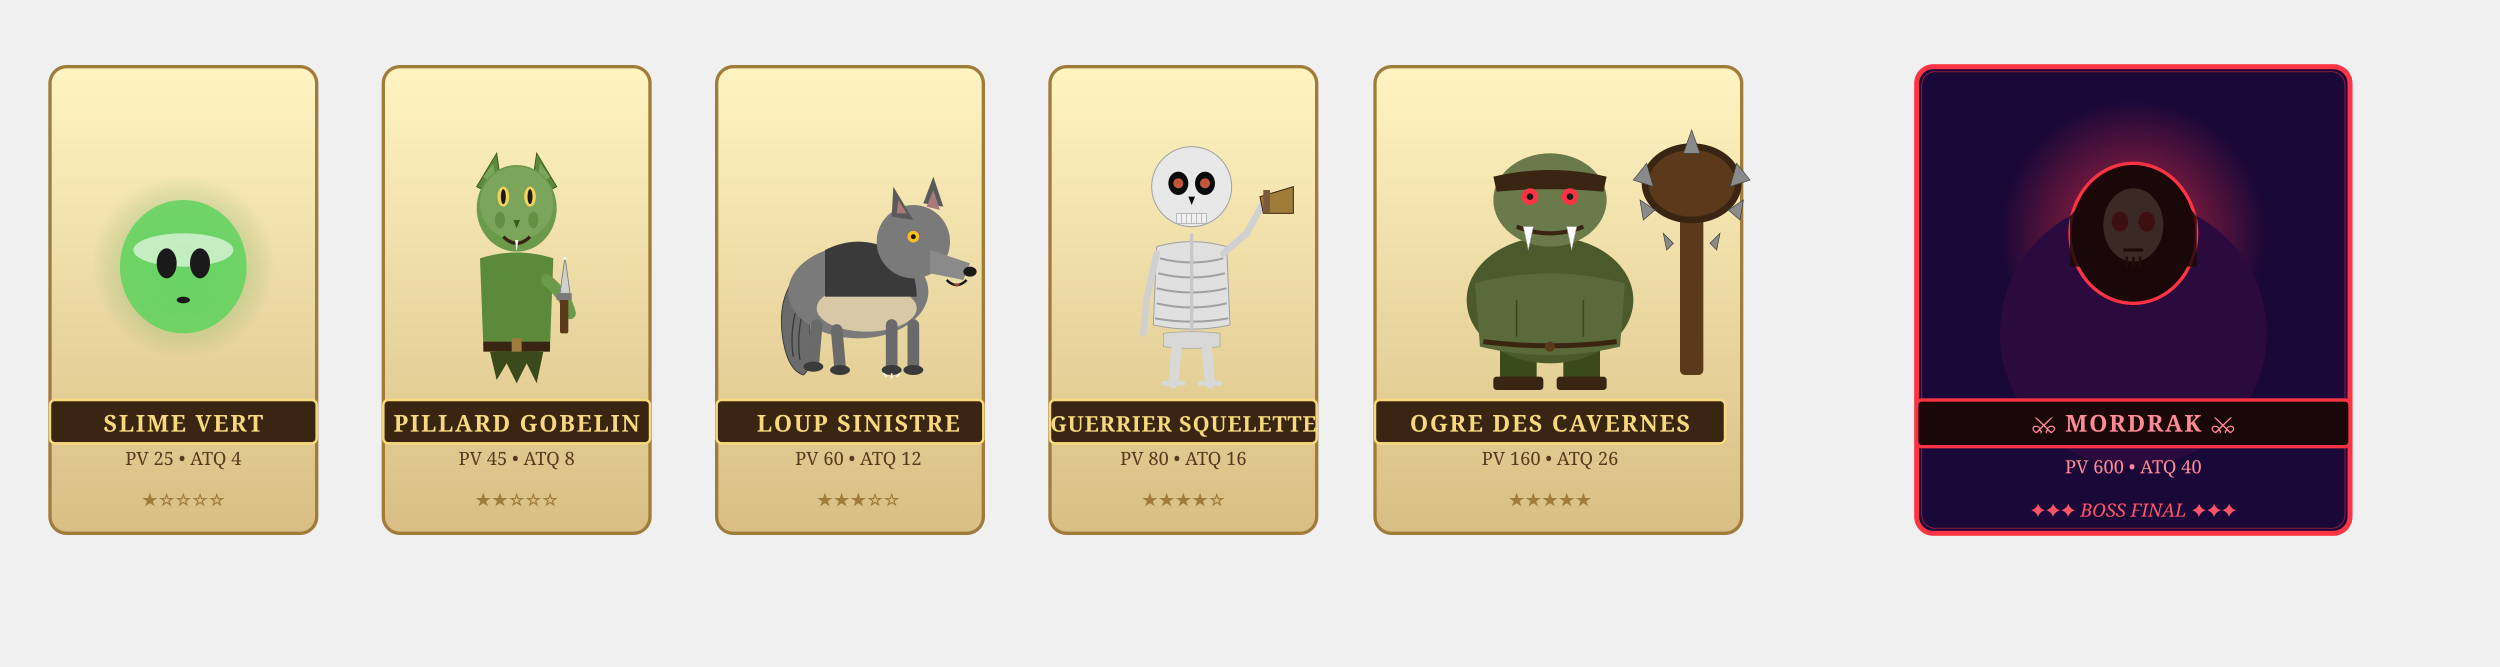
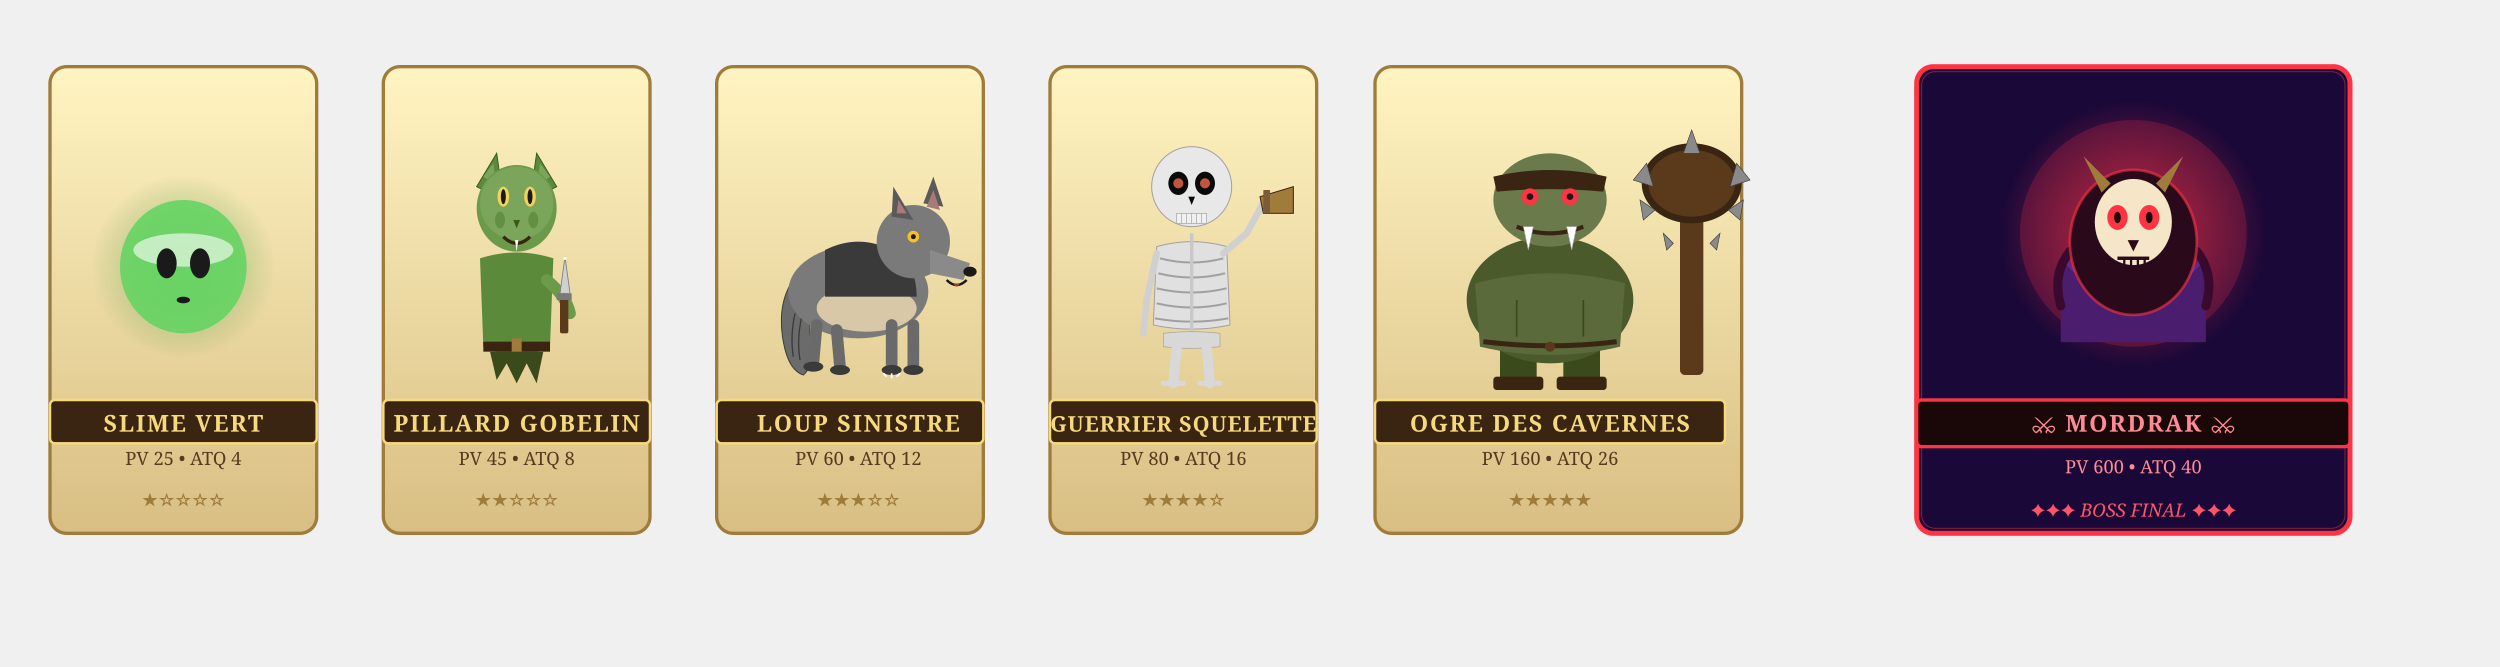
<svg xmlns="http://www.w3.org/2000/svg" viewBox="0 0 1500 400" width="100%" style="max-width:1100px">
  <defs>
    <linearGradient id="enemyCard" x1="0" y1="0" x2="0" y2="1">
      <stop offset="0%" stop-color="#fff4c2" />
      <stop offset="100%" stop-color="#d8be83" />
    </linearGradient>
    <radialGradient id="slimeGlow" cx="0.5" cy="0.5" r="0.5">
      <stop offset="0%" stop-color="#5fd35f" />
      <stop offset="100%" stop-color="#3a8a3a" stop-opacity="0" />
    </radialGradient>
    <radialGradient id="bossAuraCard" cx="0.5" cy="0.5" r="0.5">
      <stop offset="0%" stop-color="#ff3344" stop-opacity="0.7" />
      <stop offset="100%" stop-color="#ff3344" stop-opacity="0" />
    </radialGradient>
  </defs>
  <g transform="translate(80 60)">
    <rect x="-50" y="-20" width="160" height="280" rx="10" fill="url(#enemyCard)" stroke="#a07c3a" stroke-width="2">
      <animate attributeName="stroke-opacity" values="0.55;1;0.55" dur="3.6s" begin="0s" repeatCount="indefinite" />
    </rect>
    <circle r="55" cx="30" cy="100" fill="url(#slimeGlow)" opacity="0.6">
      <animate attributeName="r" values="50;60;50" dur="2s" repeatCount="indefinite" />
    </circle>
    <ellipse cx="30" cy="100" rx="38" ry="40" fill="#5fd35f" opacity="0.85" />
    <ellipse cx="30" cy="90" rx="30" ry="10" fill="#fff" opacity="0.6" />
    <ellipse cx="20" cy="98" rx="6" ry="9" fill="#1a1a1a" />
    <ellipse cx="40" cy="98" rx="6" ry="9" fill="#1a1a1a" />
    <ellipse cx="30" cy="120" rx="4" ry="2" fill="#1a1a1a" />
    <rect x="-50" y="180" width="160" height="26" fill="#3a2412" stroke="#f6d97c" stroke-width="1.5" rx="3">
      <animate attributeName="fill-opacity" values="0;1" dur="1.6s" begin="0.2s" fill="freeze" />
    </rect>
    <text x="30" y="199" text-anchor="middle" font-family="Georgia, serif" font-size="14" font-weight="bold" fill="#f6d97c" letter-spacing="1">SLIME VERT</text>
    <text x="30" y="219" text-anchor="middle" font-family="Georgia, serif" font-size="11" fill="#5a3a1f">PV 25 • ATQ 4</text>
    <text x="30" y="243" text-anchor="middle" font-family="Georgia, serif" font-size="10" font-style="italic" fill="#a07c3a">★☆☆☆☆</text>
  </g>
  <g transform="translate(280 60)">
    <rect x="-50" y="-20" width="160" height="280" rx="10" fill="url(#enemyCard)" stroke="#a07c3a" stroke-width="2">
      <animate attributeName="stroke-opacity" values="0.55;1;0.55" dur="3.6s" begin="0.3s" repeatCount="indefinite" />
    </rect>
    <polygon points="6,52 18,32 22,60" fill="#5a8a3a" stroke="#3a5a1a" stroke-width="0.6" />
    <polygon points="54,52 42,32 38,60" fill="#5a8a3a" stroke="#3a5a1a" stroke-width="0.6" />
    <polygon points="10,46 16,38 18,52" fill="#7aa55a" />
    <polygon points="50,46 44,38 42,52" fill="#7aa55a" />
    <ellipse cx="30" cy="65" rx="24" ry="26" fill="#6a9a4a" />
    <ellipse cx="30" cy="62" rx="22" ry="22" fill="#7aa55a" />
    <ellipse cx="20" cy="72" rx="3" ry="5" fill="#4a7a2a" opacity="0.5" />
    <ellipse cx="40" cy="72" rx="3" ry="5" fill="#4a7a2a" opacity="0.5" />
    <ellipse cx="22" cy="58" rx="3.5" ry="6" fill="#f4d35a" />
    <ellipse cx="22" cy="58" rx="1.5" ry="4.5" fill="#1a1a1a" />
    <ellipse cx="38" cy="58" rx="3.5" ry="6" fill="#f4d35a" />
    <ellipse cx="38" cy="58" rx="1.5" ry="4.5" fill="#1a1a1a" />
    <polygon points="28,72 32,72 30,77" fill="#3a5a1a" />
    <path d="M22,82 Q30,90 38,82" fill="none" stroke="#3a2412" stroke-width="2" />
    <polygon points="29,84 31,84 30,91" fill="#fff" />
    <path d="M8,95 Q30,88 52,95 L50,148 Q30,158 10,148 Z" fill="#5a8a3a" />
    <rect x="10" y="145" width="40" height="6" fill="#3a2412" />
    <rect x="27" y="143" width="6" height="10" fill="#a07c3a" />
    <path d="M14,151 L18,168 L24,158 L30,170 L36,158 L42,170 L46,151 Z" fill="#3a4a1a" />
    <path d="M48,108 Q60,118 62,128" fill="none" stroke="#6a9a4a" stroke-width="7" stroke-linecap="round" />
    <rect x="56" y="118" width="5" height="22" fill="#5a3a1a" rx="1" />
    <rect x="54" y="116" width="9" height="4" fill="#7a7a7a" />
    <polygon points="56,116 62,116 59,94" fill="#d0d0d0" stroke="#7a7a7a" stroke-width="0.5" />
    <circle cx="59" cy="95" r="1" fill="#fff" />
    <rect x="-50" y="180" width="160" height="26" fill="#3a2412" stroke="#f6d97c" stroke-width="1.5" rx="3">
      <animate attributeName="fill-opacity" values="0;1" dur="1.6s" begin="0.4s" fill="freeze" />
    </rect>
    <text x="30" y="199" text-anchor="middle" font-family="Georgia, serif" font-size="14" font-weight="bold" fill="#f6d97c" letter-spacing="1">PILLARD GOBELIN</text>
    <text x="30" y="219" text-anchor="middle" font-family="Georgia, serif" font-size="11" fill="#5a3a1f">PV 45 • ATQ 8</text>
    <text x="30" y="243" text-anchor="middle" font-family="Georgia, serif" font-size="10" font-style="italic" fill="#a07c3a">★★☆☆☆</text>
  </g>
  <g transform="translate(480 60)">
    <rect x="-50" y="-20" width="160" height="280" rx="10" fill="url(#enemyCard)" stroke="#a07c3a" stroke-width="2">
      <animate attributeName="stroke-opacity" values="0.55;1;0.55" dur="3.6s" begin="0.6s" repeatCount="indefinite" />
    </rect>
    <path d="M-4,108 Q-14,122 -10,145 Q-7,162 2,165 Q10,158 6,140 Q6,124 4,112 Z" fill="#6b6b6b" stroke="#3a3a3a" stroke-width="0.6" />
    <path d="M-3,128 Q-6,142 -4,154" fill="none" stroke="#3a3a3a" stroke-width="0.8" />
    <path d="M1,130 Q-2,144 0,156" fill="none" stroke="#3a3a3a" stroke-width="0.8" />
    <ellipse cx="35" cy="115" rx="42" ry="28" fill="#7a7a7a" />
    <ellipse cx="40" cy="125" rx="30" ry="14" fill="#d8c8a8" />
    <path d="M15,90 Q35,80 55,90 Q70,98 70,118 L15,118 Z" fill="#3a3a3a" />
    <ellipse cx="68" cy="85" rx="22" ry="22" fill="#7a7a7a" />
    <polygon points="78,90 102,98 98,108 78,104" fill="#8a8a8a" />
    <ellipse cx="102" cy="103" rx="4" ry="3" fill="#1a1a1a" />
    <path d="M88,108 Q94,114 100,108" fill="none" stroke="#1a1a1a" stroke-width="1.5" />
    <path d="M92,110 Q94,114 96,110" fill="#c2563a" opacity="0.7" />
    <polygon points="55,70 56,52 68,72" fill="#5a5a5a" />
    <polygon points="58,68 59,60 64,68" fill="#a87a7a" />
    <polygon points="74,62 80,46 86,64" fill="#5a5a5a" />
    <polygon points="76,64 80,54 84,66" fill="#a87a7a" />
    <circle cx="68" cy="82" r="3.5" fill="#fbbf24">
      <animate attributeName="opacity" values="0.6;1;0.6" dur="1.6s" repeatCount="indefinite" />
    </circle>
    <circle cx="68" cy="82" r="1.5" fill="#1a1a1a" />
    <line x1="55" y1="135" x2="55" y2="160" stroke="#6a6a6a" stroke-width="7" stroke-linecap="round" />
    <line x1="68" y1="135" x2="68" y2="160" stroke="#6a6a6a" stroke-width="7" stroke-linecap="round" />
    <line x1="10" y1="135" x2="8" y2="158" stroke="#6a6a6a" stroke-width="7" stroke-linecap="round" />
    <line x1="22" y1="138" x2="24" y2="160" stroke="#6a6a6a" stroke-width="7" stroke-linecap="round" />
    <ellipse cx="55" cy="162" rx="6" ry="3" fill="#3a3a3a" />
    <ellipse cx="68" cy="162" rx="6" ry="3" fill="#3a3a3a" />
    <ellipse cx="8" cy="160" rx="6" ry="3" fill="#3a3a3a" />
    <ellipse cx="24" cy="162" rx="6" ry="3" fill="#3a3a3a" />
    <line x1="50" y1="164" x2="52" y2="166" stroke="#fff" stroke-width="1" />
    <line x1="55" y1="164" x2="55" y2="167" stroke="#fff" stroke-width="1" />
    <line x1="60" y1="164" x2="58" y2="166" stroke="#fff" stroke-width="1" />
    <rect x="-50" y="180" width="160" height="26" fill="#3a2412" stroke="#f6d97c" stroke-width="1.5" rx="3">
      <animate attributeName="fill-opacity" values="0;1" dur="1.6s" begin="0.6s" fill="freeze" />
    </rect>
    <text x="35" y="199" text-anchor="middle" font-family="Georgia, serif" font-size="14" font-weight="bold" fill="#f6d97c" letter-spacing="1">LOUP SINISTRE</text>
    <text x="35" y="219" text-anchor="middle" font-family="Georgia, serif" font-size="11" fill="#5a3a1f">PV 60 • ATQ 12</text>
    <text x="35" y="243" text-anchor="middle" font-family="Georgia, serif" font-size="10" font-style="italic" fill="#a07c3a">★★★☆☆</text>
  </g>
  <g transform="translate(680 60)">
    <rect x="-50" y="-20" width="160" height="280" rx="10" fill="url(#enemyCard)" stroke="#a07c3a" stroke-width="2">
      <animate attributeName="stroke-opacity" values="0.55;1;0.55" dur="3.6s" begin="0.9s" repeatCount="indefinite" />
    </rect>
    <ellipse cx="35" cy="52" rx="24" ry="24" fill="#e8e8e8" stroke="#a0a0a0" stroke-width="0.6" />
    <ellipse cx="27" cy="50" rx="6" ry="7" fill="#0a0a0a" />
    <ellipse cx="43" cy="50" rx="6" ry="7" fill="#0a0a0a" />
    <circle cx="27" cy="50" r="3" fill="#c2563a">
      <animate attributeName="opacity" values="0.5;1;0.5" dur="1.4s" repeatCount="indefinite" />
    </circle>
    <circle cx="43" cy="50" r="3" fill="#c2563a">
      <animate attributeName="opacity" values="0.5;1;0.5" dur="1.4s" begin="0.3s" repeatCount="indefinite" />
    </circle>
    <polygon points="33,58 37,58 35,63" fill="#0a0a0a" />
    <rect x="26" y="68" width="18" height="6" fill="#f0f0f0" stroke="#a0a0a0" stroke-width="0.4" />
    <line x1="29" y1="68" x2="29" y2="74" stroke="#a0a0a0" stroke-width="0.4" />
    <line x1="32" y1="68" x2="32" y2="74" stroke="#a0a0a0" stroke-width="0.4" />
    <line x1="35" y1="68" x2="35" y2="74" stroke="#a0a0a0" stroke-width="0.4" />
    <line x1="38" y1="68" x2="38" y2="74" stroke="#a0a0a0" stroke-width="0.4" />
    <line x1="41" y1="68" x2="41" y2="74" stroke="#a0a0a0" stroke-width="0.4" />
    <path d="M14,88 Q35,82 56,88 L58,135 Q35,140 12,135 Z" fill="#e0e0e0" stroke="#a0a0a0" stroke-width="0.6" />
    <path d="M16,95 Q35,100 54,95" fill="none" stroke="#a0a0a0" stroke-width="1.2" />
    <path d="M15,104 Q35,109 55,104" fill="none" stroke="#a0a0a0" stroke-width="1.2" />
    <path d="M14,113 Q35,118 56,113" fill="none" stroke="#a0a0a0" stroke-width="1.2" />
    <path d="M14,122 Q35,127 56,122" fill="none" stroke="#a0a0a0" stroke-width="1.2" />
    <path d="M13,131 Q35,135 57,131" fill="none" stroke="#a0a0a0" stroke-width="1.2" />
    <line x1="35" y1="80" x2="35" y2="140" stroke="#c8c8c8" stroke-width="2" />
    <line x1="54" y1="92" x2="68" y2="80" stroke="#d0d0d0" stroke-width="4" stroke-linecap="round" />
    <line x1="68" y1="80" x2="80" y2="58" stroke="#d0d0d0" stroke-width="4" stroke-linecap="round" />
    <line x1="14" y1="92" x2="8" y2="120" stroke="#d0d0d0" stroke-width="4" stroke-linecap="round" />
    <line x1="8" y1="120" x2="6" y2="140" stroke="#d0d0d0" stroke-width="4" stroke-linecap="round" />
    <path d="M18,140 Q35,138 52,140 L52,148 Q35,150 18,148 Z" fill="#d8d8d8" stroke="#a0a0a0" stroke-width="0.4" />
    <line x1="26" y1="148" x2="24" y2="170" stroke="#d8d8d8" stroke-width="6" stroke-linecap="round" />
    <line x1="44" y1="148" x2="46" y2="170" stroke="#d8d8d8" stroke-width="6" stroke-linecap="round" />
    <line x1="18" y1="170" x2="30" y2="170" stroke="#d8d8d8" stroke-width="3" stroke-linecap="round" />
    <line x1="40" y1="170" x2="52" y2="170" stroke="#d8d8d8" stroke-width="3" stroke-linecap="round" />
    <path d="M76,58 L96,52 L96,68 L78,68 Z" fill="#a07c3a" stroke="#3a2412" stroke-width="0.6" />
    <rect x="78" y="54" width="4" height="14" fill="#7a5a3a" />
    <rect x="-50" y="180" width="160" height="26" fill="#3a2412" stroke="#f6d97c" stroke-width="1.5" rx="3">
      <animate attributeName="fill-opacity" values="0;1" dur="1.6s" begin="0.8s" fill="freeze" />
    </rect>
    <text x="30" y="199" text-anchor="middle" font-family="Georgia, serif" font-size="13" font-weight="bold" fill="#f6d97c" letter-spacing="0.5">GUERRIER SQUELETTE</text>
    <text x="30" y="219" text-anchor="middle" font-family="Georgia, serif" font-size="11" fill="#5a3a1f">PV 80 • ATQ 16</text>
    <text x="30" y="243" text-anchor="middle" font-family="Georgia, serif" font-size="10" font-style="italic" fill="#a07c3a">★★★★☆</text>
  </g>
  <g transform="translate(880 60)">
    <rect x="-55" y="-20" width="220" height="280" rx="10" fill="url(#enemyCard)" stroke="#a07c3a" stroke-width="2">
      <animate attributeName="stroke-opacity" values="0.55;1;0.55" dur="3.6s" begin="1.2s" repeatCount="indefinite" />
    </rect>
    <rect x="128" y="40" width="14" height="125" fill="#5a3a1a" rx="3" />
    <ellipse cx="135" cy="50" rx="30" ry="24" fill="#3a2412" />
    <ellipse cx="135" cy="50" rx="26" ry="20" fill="#5a3a1a" />
    <polygon points="135,18 130,32 140,32" fill="#8a8a8a" stroke="#3a3a3a" stroke-width="0.4" />
    <polygon points="108,38 112,52 100,48" fill="#8a8a8a" stroke="#3a3a3a" stroke-width="0.4" />
    <polygon points="162,38 158,52 170,48" fill="#8a8a8a" stroke="#3a3a3a" stroke-width="0.4" />
    <polygon points="104,60 113,66 106,72" fill="#8a8a8a" stroke="#3a3a3a" stroke-width="0.4" />
    <polygon points="166,60 157,66 164,72" fill="#8a8a8a" stroke="#3a3a3a" stroke-width="0.4" />
    <polygon points="118,80 124,86 120,90" fill="#8a8a8a" stroke="#3a3a3a" stroke-width="0.4" />
    <polygon points="152,80 146,86 150,90" fill="#8a8a8a" stroke="#3a3a3a" stroke-width="0.4" />
    <rect x="20" y="148" width="22" height="22" fill="#3a4a1a" />
    <rect x="58" y="148" width="22" height="22" fill="#3a4a1a" />
    <rect x="16" y="166" width="30" height="8" fill="#3a2412" rx="2" />
    <rect x="54" y="166" width="30" height="8" fill="#3a2412" rx="2" />
    <ellipse cx="50" cy="120" rx="50" ry="38" fill="#4a5a2a" />
    <path d="M5,110 Q50,98 95,110 L92,148 Q50,158 8,148 Z" fill="#5a6a3a" />
    <path d="M10,145 Q50,150 90,145" fill="none" stroke="#3a2412" stroke-width="3" />
    <circle cx="50" cy="148" r="3" fill="#5a3a1a" />
    <ellipse cx="50" cy="60" rx="34" ry="28" fill="#6a7a4a" />
    <path d="M16,46 Q50,38 84,46 L82,55 Q50,52 18,55 Z" fill="#3a2412" />
    <circle cx="38" cy="58" r="5" fill="#ff3344">
      <animate attributeName="opacity" values="0.5;1;0.5" dur="1.2s" repeatCount="indefinite" />
    </circle>
    <circle cx="62" cy="58" r="5" fill="#ff3344">
      <animate attributeName="opacity" values="0.5;1;0.5" dur="1.2s" begin="0.3s" repeatCount="indefinite" />
    </circle>
    <circle cx="38" cy="58" r="2" fill="#1a1a1a" />
    <circle cx="62" cy="58" r="2" fill="#1a1a1a" />
    <path d="M30,76 Q50,84 70,76" fill="none" stroke="#3a2412" stroke-width="2.5" />
    <polygon points="34,76 40,76 37,90" fill="#fff" stroke="#a0a0a0" stroke-width="0.3" />
    <polygon points="60,76 66,76 63,90" fill="#fff" stroke="#a0a0a0" stroke-width="0.3" />
    <line x1="30" y1="120" x2="30" y2="142" stroke="#3a4a1a" stroke-width="1" />
    <line x1="70" y1="120" x2="70" y2="142" stroke="#3a4a1a" stroke-width="1" />
    <rect x="-55" y="180" width="210" height="26" fill="#3a2412" stroke="#f6d97c" stroke-width="1.5" rx="3">
      <animate attributeName="fill-opacity" values="0;1" dur="1.6s" begin="1.0s" fill="freeze" />
    </rect>
    <text x="50" y="199" text-anchor="middle" font-family="Georgia, serif" font-size="14" font-weight="bold" fill="#f6d97c" letter-spacing="1">OGRE DES CAVERNES</text>
    <text x="50" y="219" text-anchor="middle" font-family="Georgia, serif" font-size="11" fill="#5a3a1f">PV 160 • ATQ 26</text>
    <text x="50" y="243" text-anchor="middle" font-family="Georgia, serif" font-size="10" font-style="italic" fill="#a07c3a">★★★★★</text>
  </g>
  <g transform="translate(1180 60)">
    <rect x="-30" y="-20" width="260" height="280" rx="10" fill="#1a0838" stroke="#ff3344" stroke-width="3">
      <animate attributeName="stroke-opacity" values="0.55;1;0.55" dur="2.4s" begin="0s" repeatCount="indefinite" />
    </rect>
    <rect x="-27" y="-17" width="254" height="274" rx="8" fill="none" stroke="#ff3344" stroke-width="0.6" opacity="0.5" />
    <circle cx="100" cy="80" r="80" fill="url(#bossAuraCard)">
      <animate attributeName="r" values="70;88;70" dur="2.2s" repeatCount="indefinite" />
      <animate attributeName="opacity" values="0.5;1;0.5" dur="2.2s" repeatCount="indefinite" />
    </circle>
-     <ellipse cx="100" cy="140" rx="80" ry="80" fill="#2b0a3d" />
-     <ellipse cx="100" cy="80" rx="38" ry="42" fill="#1a0808" />
-     <ellipse cx="100" cy="80" rx="38" ry="42" fill="none" stroke="#ff3344" stroke-width="2" />
-     <ellipse cx="100" cy="75" rx="18" ry="22" fill="#f5e6c8" />
-     <ellipse cx="92" cy="73" rx="5" ry="6" fill="#ff3344">
-       <animate attributeName="opacity" values="0.5;1;0.5" dur="1.1s" repeatCount="indefinite" />
-     </ellipse>
-     <ellipse cx="108" cy="73" rx="5" ry="6" fill="#ff3344">
-       <animate attributeName="opacity" values="0.5;1;0.5" dur="1.1s" begin="0.3s" repeatCount="indefinite" />
-     </ellipse>
-     <path d="M94,90 L106,90" stroke="#3a2412" stroke-width="2" />
-     <path d="M96,94 L96,100 M100,94 L100,100 M104,94 L104,100" stroke="#3a2412" stroke-width="1.5" />
-     <path d="M62,70 Q100,20 138,70 L138,100 L62,100 Z" fill="#1a0808" opacity="0.85" />
+     <g transform="translate(100, 80) scale(1.36)">
+       <circle r="50" fill="#ff3344" opacity="0.2">
+         <animate attributeName="r" values="44;54;44" dur="2.2s" repeatCount="indefinite" />
+         <animate attributeName="opacity" values="0.1;0.3;0.1" dur="2.2s" repeatCount="indefinite" />
+       </circle>
+       <path d="M-32,10 Q0,48 32,10 L32,48 L-32,48 Z" fill="#4a1d6e" />
+       <path d="M-32,10 Q0,48 32,10" fill="none" stroke="#5a2d8e" stroke-width="1.5" />
+       <path d="M-28,8 Q-36,18 -32,32" fill="none" stroke="#3a0a2e" stroke-width="4" stroke-linecap="round" />
+       <path d="M28,8 Q36,18 32,32" fill="none" stroke="#3a0a2e" stroke-width="4" stroke-linecap="round" />
+       <ellipse cx="0" cy="4" rx="28" ry="32" fill="#2a0a1a" />
+       <ellipse cx="0" cy="4" rx="28" ry="32" fill="none" stroke="#ff3344" stroke-width="1.2" opacity="0.6" />
+       <ellipse cx="0" cy="-5" rx="17" ry="19" fill="#f5e6c8" />
+       <ellipse cx="-7" cy="-7" rx="4.5" ry="5.5" fill="#ff3344">
+         <animate attributeName="opacity" values="0.5;1;0.5" dur="1.1s" repeatCount="indefinite" />
+       </ellipse>
+       <ellipse cx="7" cy="-7" rx="4.5" ry="5.5" fill="#ff3344">
+         <animate attributeName="opacity" values="0.5;1;0.5" dur="1.1s" begin="0.3s" repeatCount="indefinite" />
+       </ellipse>
+       <ellipse cx="-7" cy="-7" rx="1.5" ry="2.5" fill="#1a0a0a" />
+       <ellipse cx="7" cy="-7" rx="1.5" ry="2.5" fill="#1a0a0a" />
+       <polygon points="-2.5,3 2.5,3 0,8" fill="#2a0a1a" />
+       <line x1="-7" y1="11" x2="7" y2="11" stroke="#2a0a1a" stroke-width="1.5" />
+       <line x1="-4" y1="11" x2="-4" y2="15" stroke="#2a0a1a" stroke-width="1" />
+       <line x1="-1" y1="11" x2="-1" y2="15" stroke="#2a0a1a" stroke-width="1" />
+       <line x1="2" y1="11" x2="2" y2="15" stroke="#2a0a1a" stroke-width="1" />
+       <line x1="5" y1="11" x2="5" y2="15" stroke="#2a0a1a" stroke-width="1" />
+       <path d="M-14,-18 L-22,-34 L-10,-22 Z" fill="#a07c3a" />
+       <path d="M14,-18 L22,-34 L10,-22 Z" fill="#a07c3a" />
+     </g>
    <rect x="-30" y="180" width="260" height="28" fill="#1a0808" stroke="#ff3344" stroke-width="2" rx="3">
      <animate attributeName="fill-opacity" values="0;1" dur="1.6s" begin="0.3s" fill="freeze" />
    </rect>
    <text x="100" y="199" text-anchor="middle" font-family="Georgia, serif" font-size="14" font-weight="bold" fill="#ff8a96" letter-spacing="1">⚔ MORDRAK ⚔</text>
    <text x="100" y="224" text-anchor="middle" font-family="Georgia, serif" font-size="11" fill="#ff8a96">PV 600 • ATQ 40</text>
    <text x="100" y="250" text-anchor="middle" font-family="Georgia, serif" font-size="11" font-style="italic" fill="#ff5468">✦✦✦ BOSS FINAL ✦✦✦</text>
  </g>
</svg>
